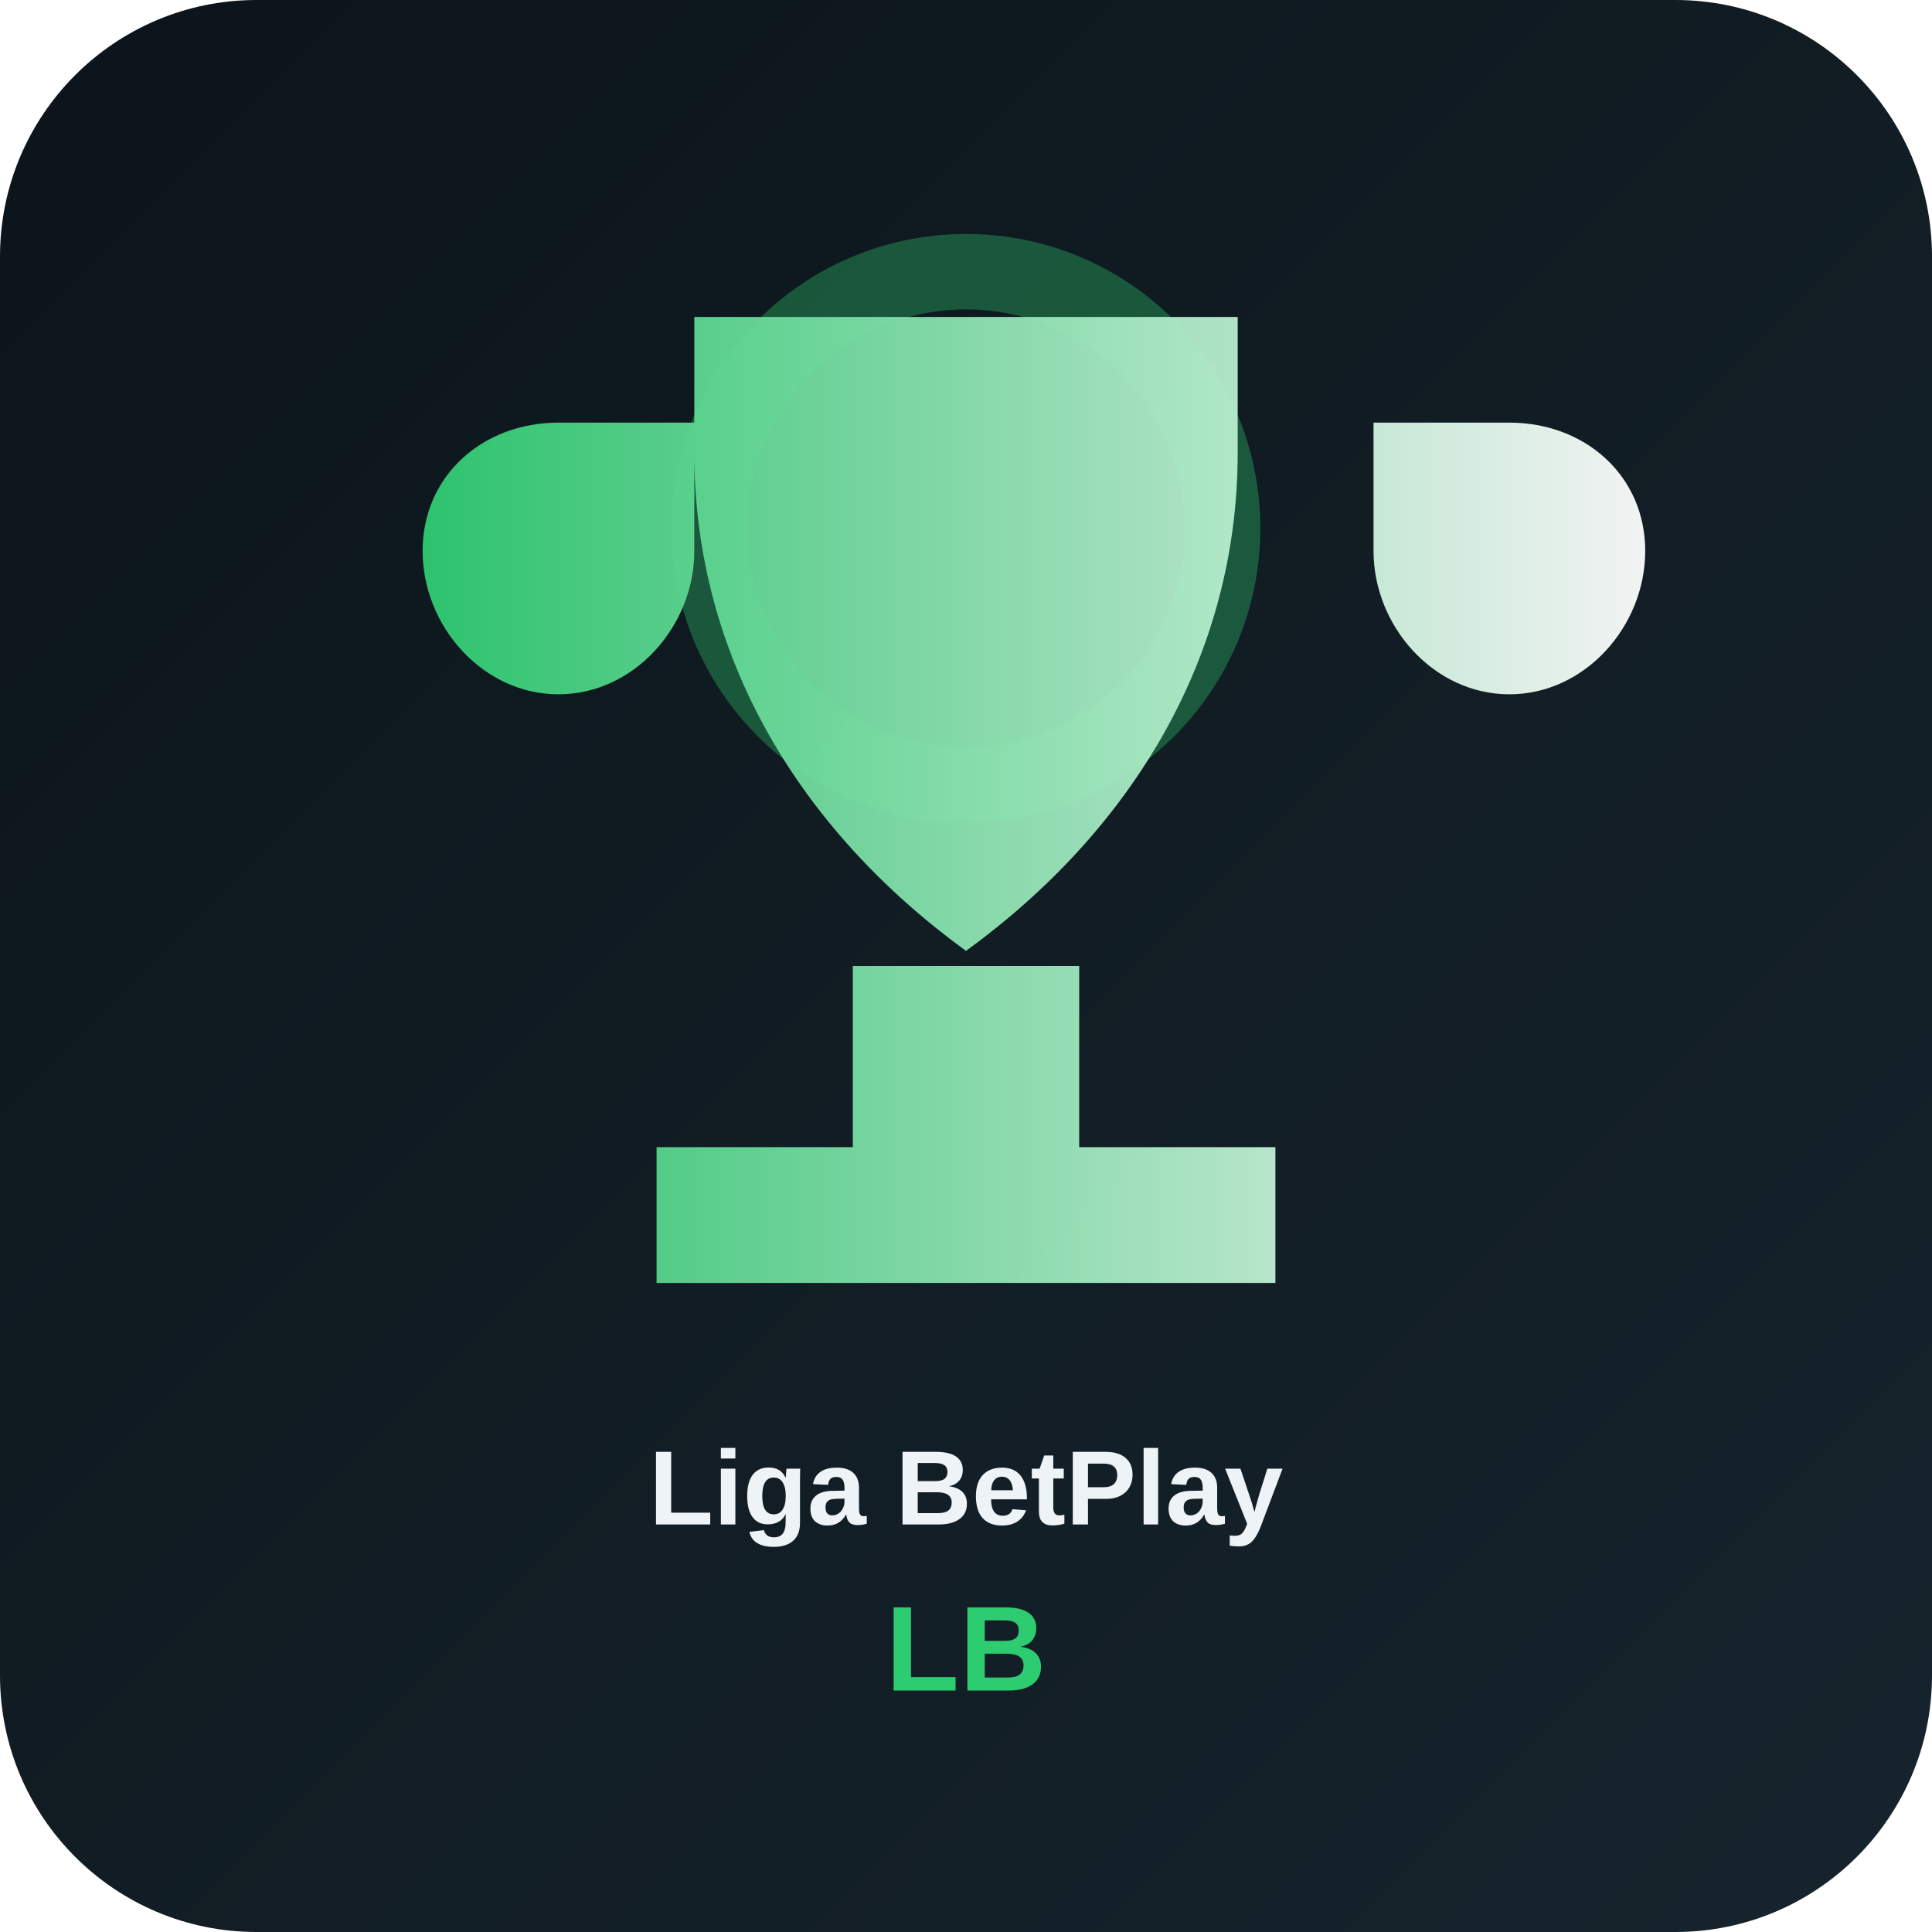
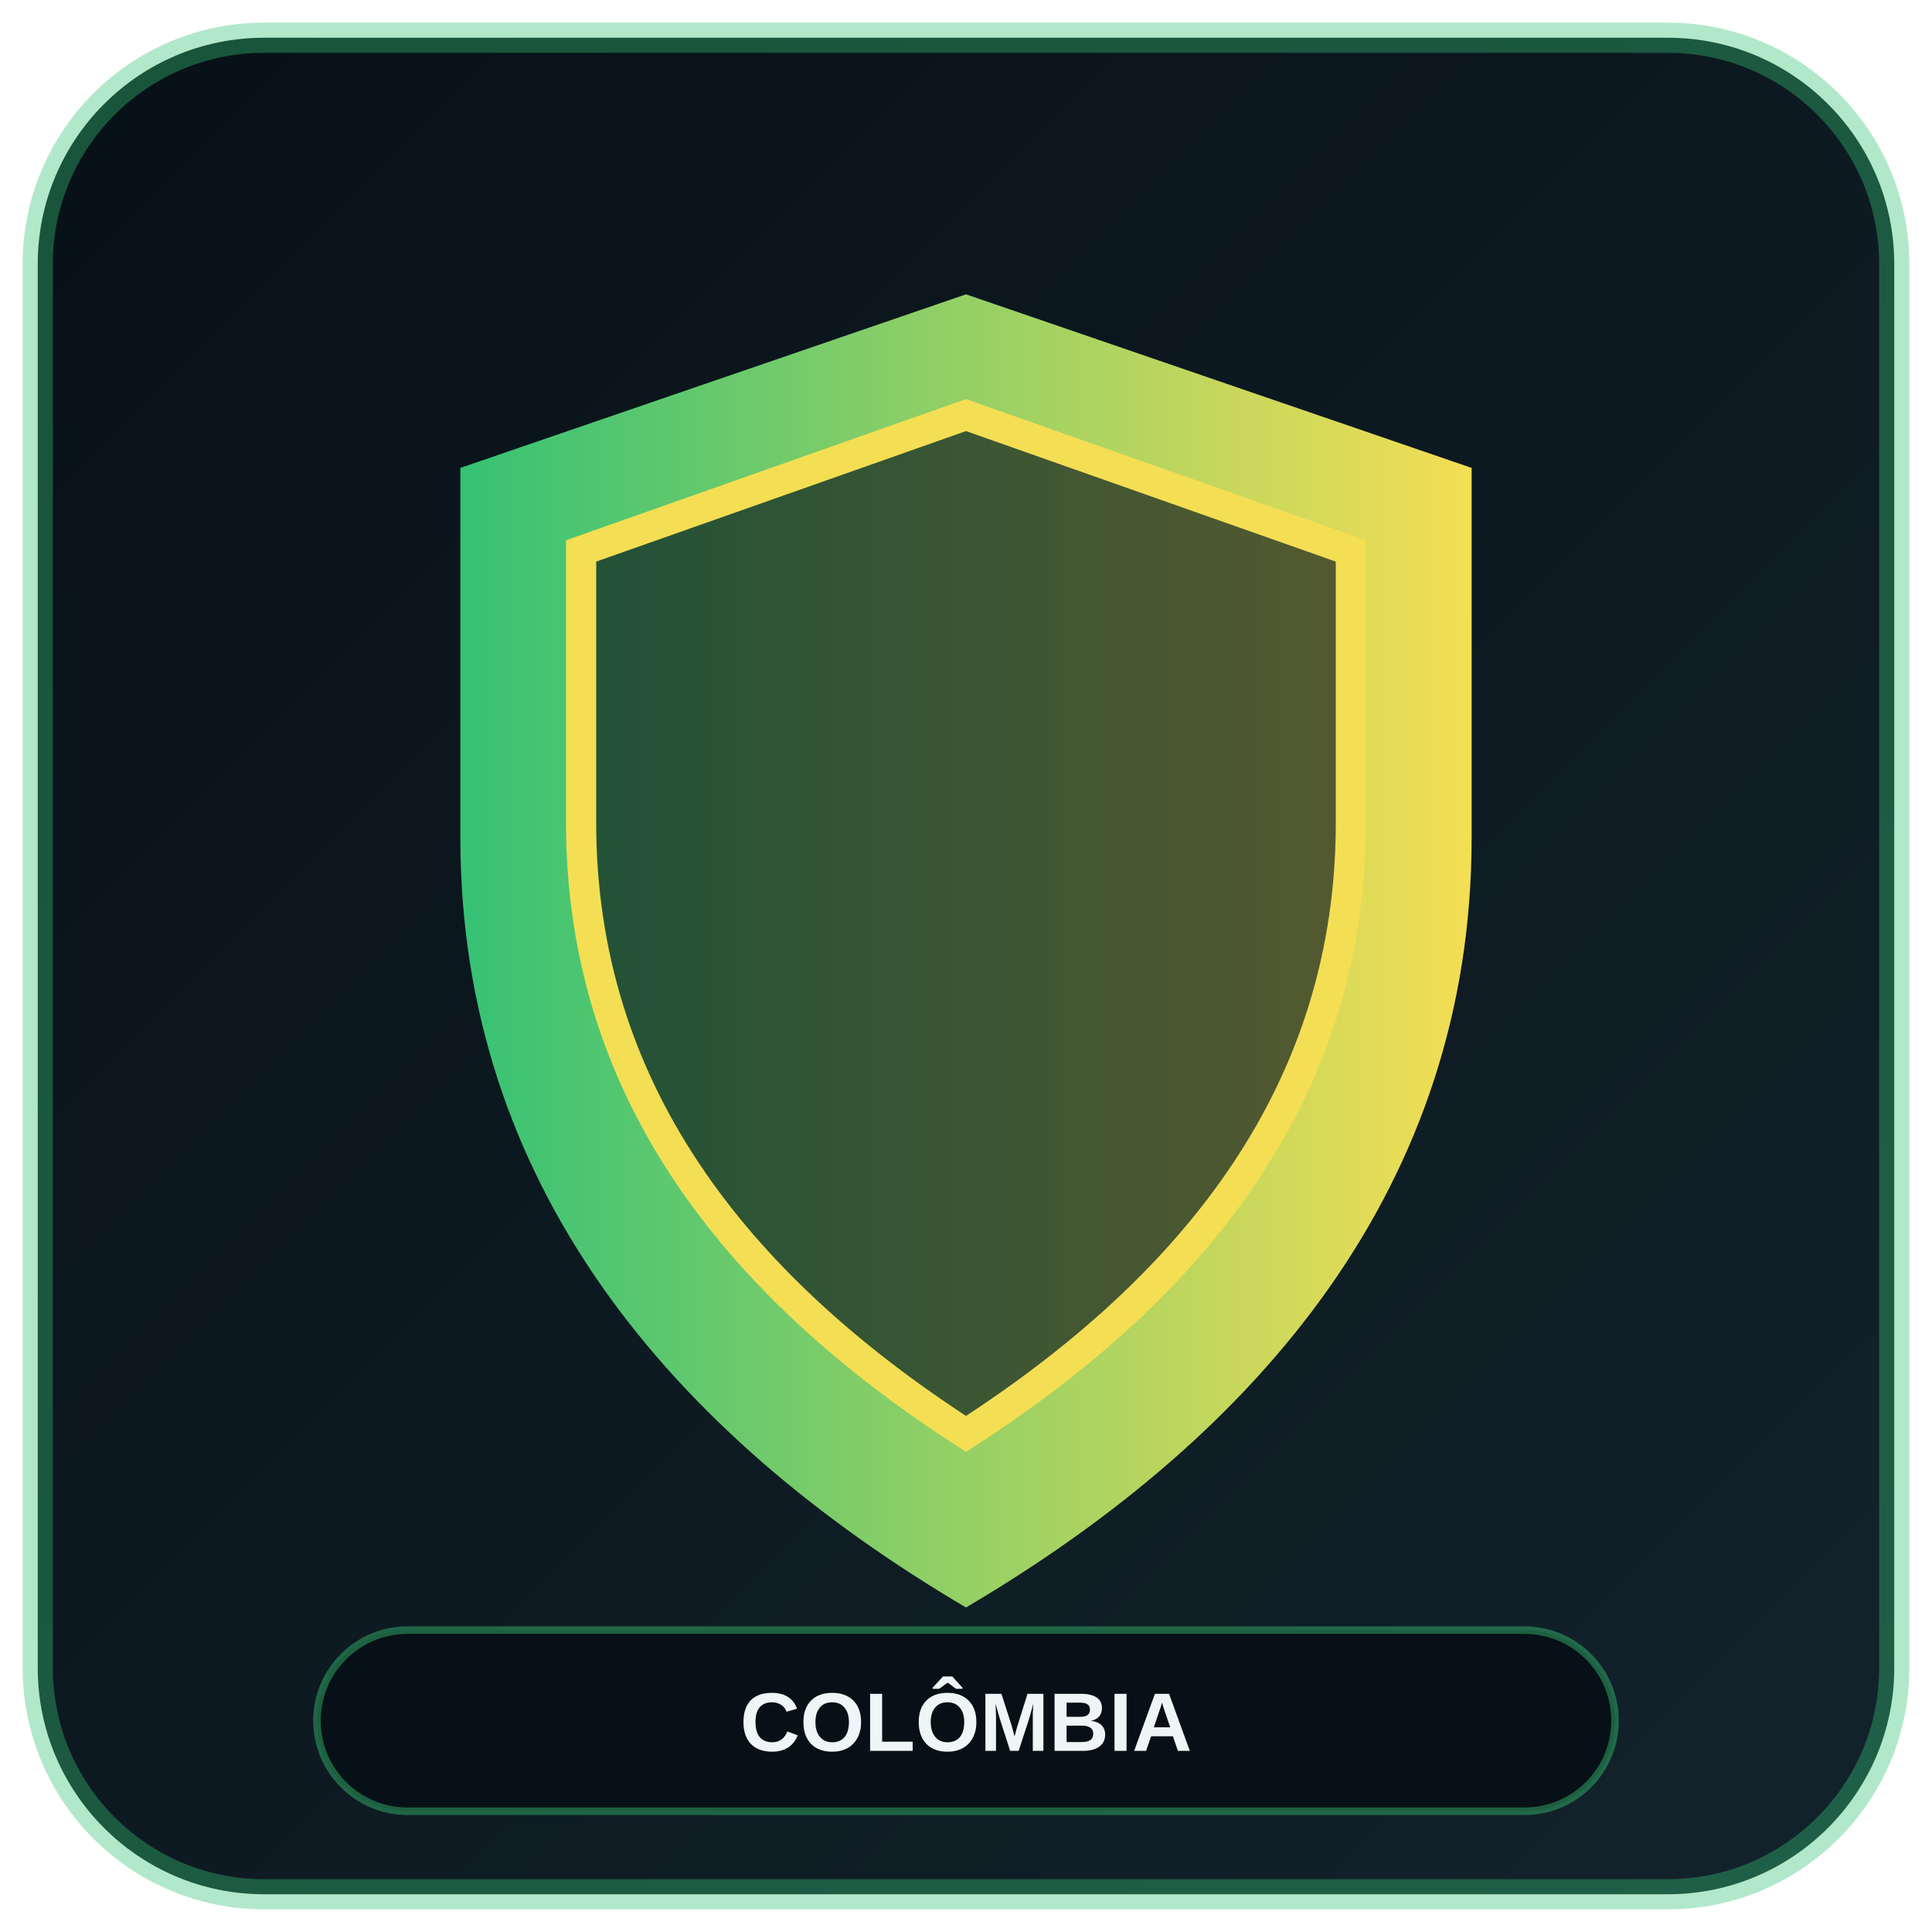
<svg xmlns="http://www.w3.org/2000/svg" viewBox="0 0 256 256">
  <defs>
    <linearGradient id="bg" x1="0" x2="1" y1="0" y2="1">
-       <stop offset="0" stop-color="#0b141a" />
-       <stop offset="1" stop-color="#17242d" />
+       <stop offset="0" stop-color="#071016" />
+       <stop offset="1" stop-color="#13232c" />
    </linearGradient>
-     <linearGradient id="gl" x1="0" x2="1">
-       <stop offset="0" stop-color="#2ecc71" stop-opacity=".95" />
-       <stop offset="1" stop-color="#ffffff" stop-opacity=".95" />
+     <linearGradient id="m" x1="0" x2="1">
+       <stop offset="0" stop-color="#36c275" />
+       <stop offset="1" stop-color="#f4de54" />
    </linearGradient>
  </defs>
-   <rect width="256" height="256" rx="34" fill="url(#bg)" />
-   <circle cx="128" cy="70" r="34" fill="none" stroke="#2ecc71" stroke-opacity=".35" stroke-width="10" />
-   <path d="M92 42h72v18c0 27-14 50-36 66-22-16-36-39-36-66V42zm-18 14h18v17c0 10-8 19-18 19-10 0-18-9-18-19 0-10 8-17 18-17zm108 0h18c10 0 18 7 18 17 0 10-8 19-18 19-10 0-18-9-18-19V56zM113 128h30v24h26v18H87v-18h26v-24z" fill="url(#gl)" />
-   <text x="128" y="202" text-anchor="middle" fill="#edf3f6" font-family="Arial, Helvetica, sans-serif" font-size="14" font-weight="700">Liga BetPlay</text>
-   <text x="128" y="224" text-anchor="middle" fill="#2ecc71" font-family="Arial, Helvetica, sans-serif" font-size="16" font-weight="700">LB</text>
+   <rect x="5" y="5" width="246" height="246" rx="30" fill="url(#bg)" stroke="#36c275" stroke-opacity=".38" stroke-width="4" />
+   <path d="M128 39l67 23v49c0 46-28 79-67 102-39-23-67-56-67-102V62z" fill="url(#m)" />
+   <path d="M128 55l51 18v36c0 35-20 61-51 81-31-20-51-46-51-81V73z" fill="#0b141a" fill-opacity=".65" stroke="#f4de54" stroke-width="4" />
+   <rect x="42" y="216" width="172" height="24" rx="12" fill="#071016" stroke="#36c275" stroke-opacity=".45" />
+   <text x="128" y="232" text-anchor="middle" fill="#edf5f7" font-size="11" font-family="Arial,Helvetica,sans-serif" font-weight="700">COLÔMBIA</text>
</svg>
